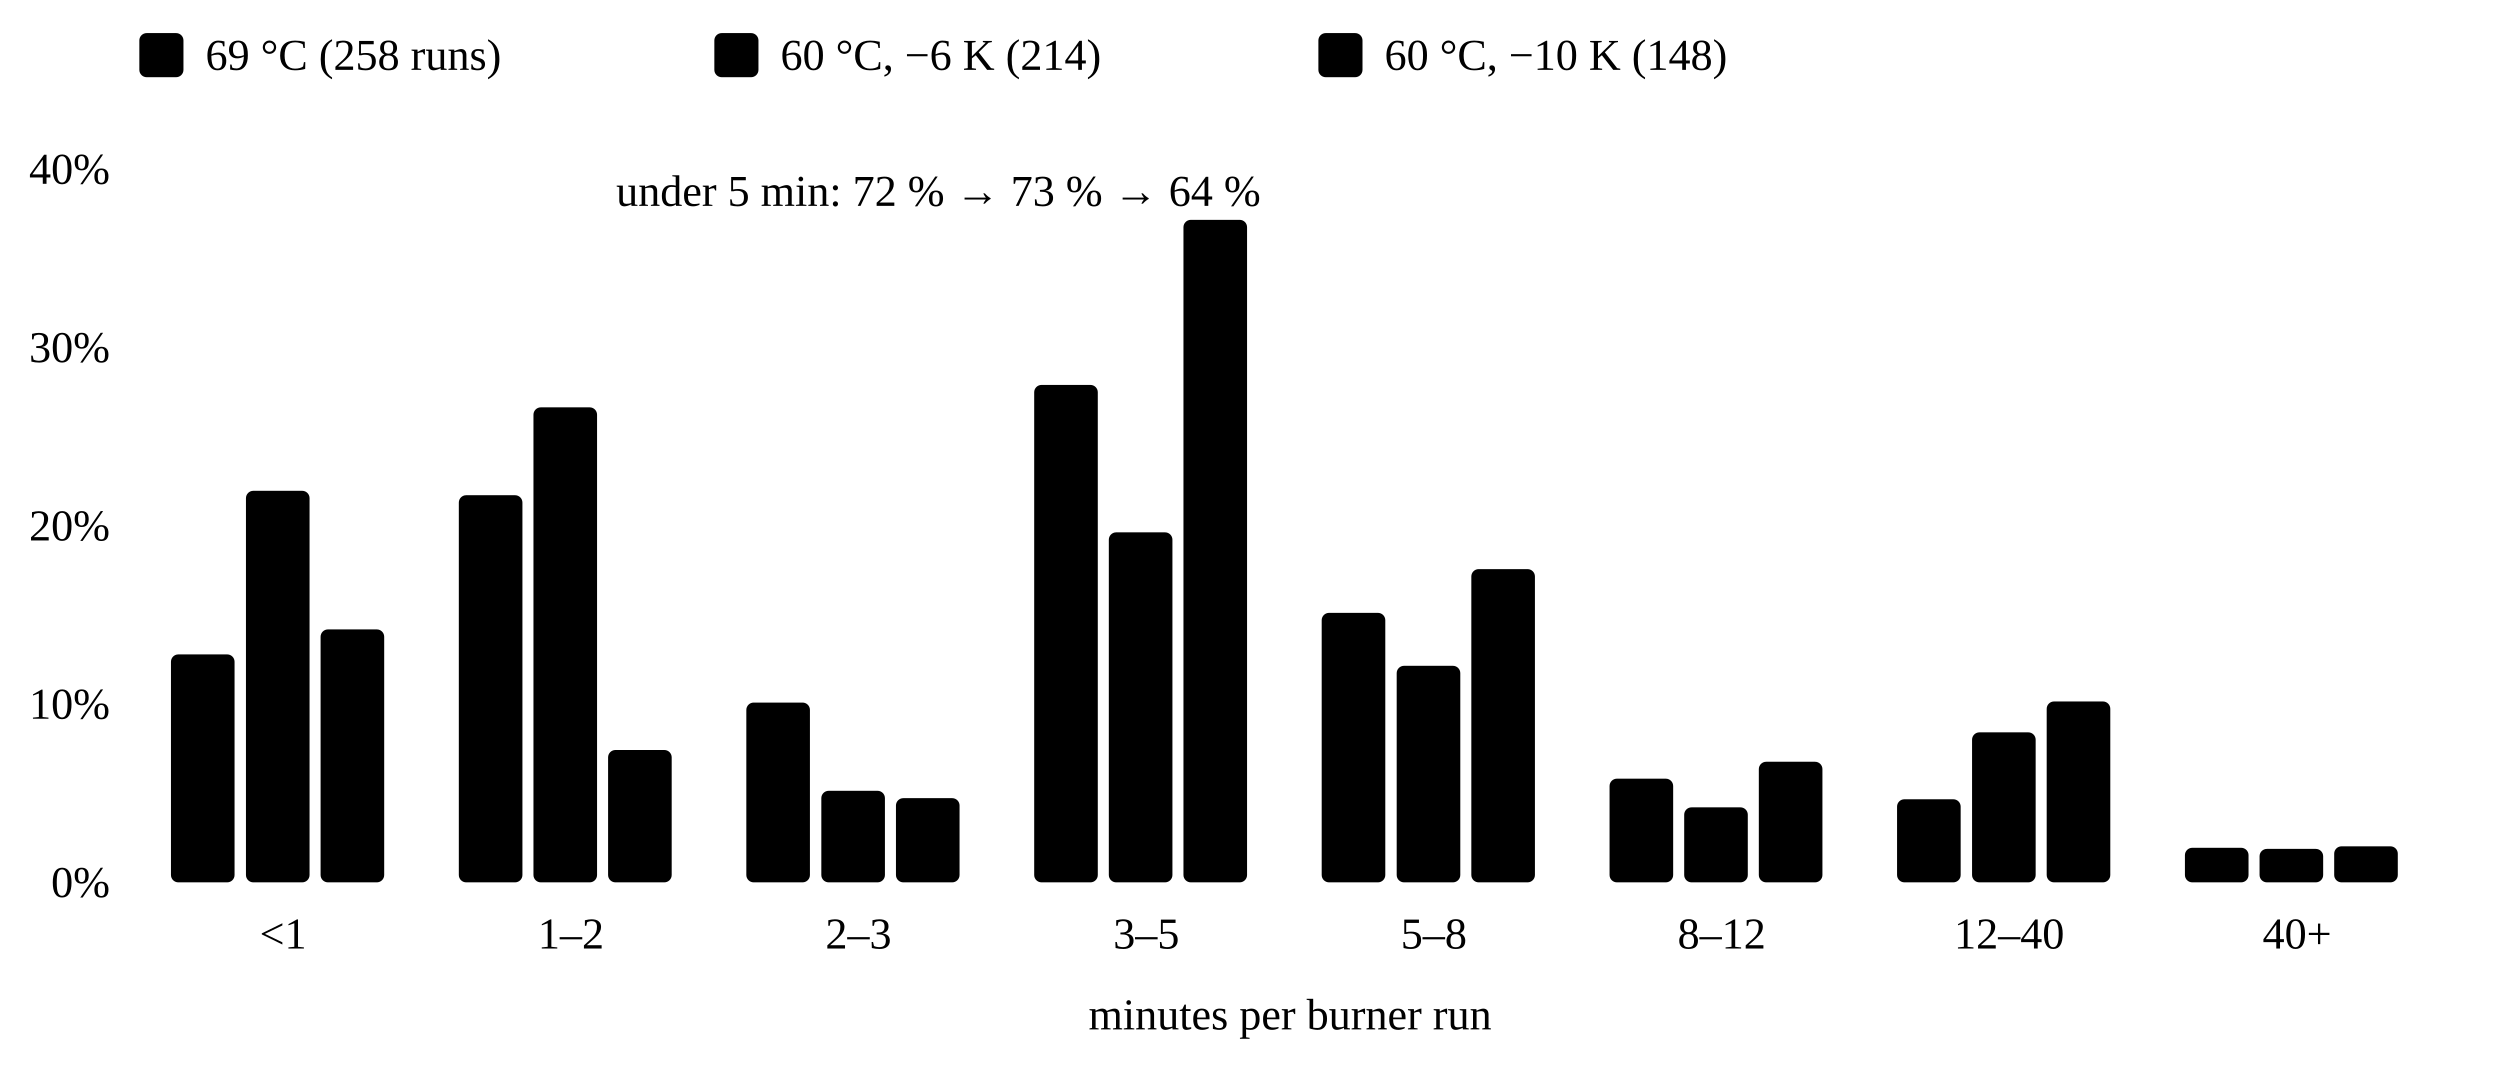
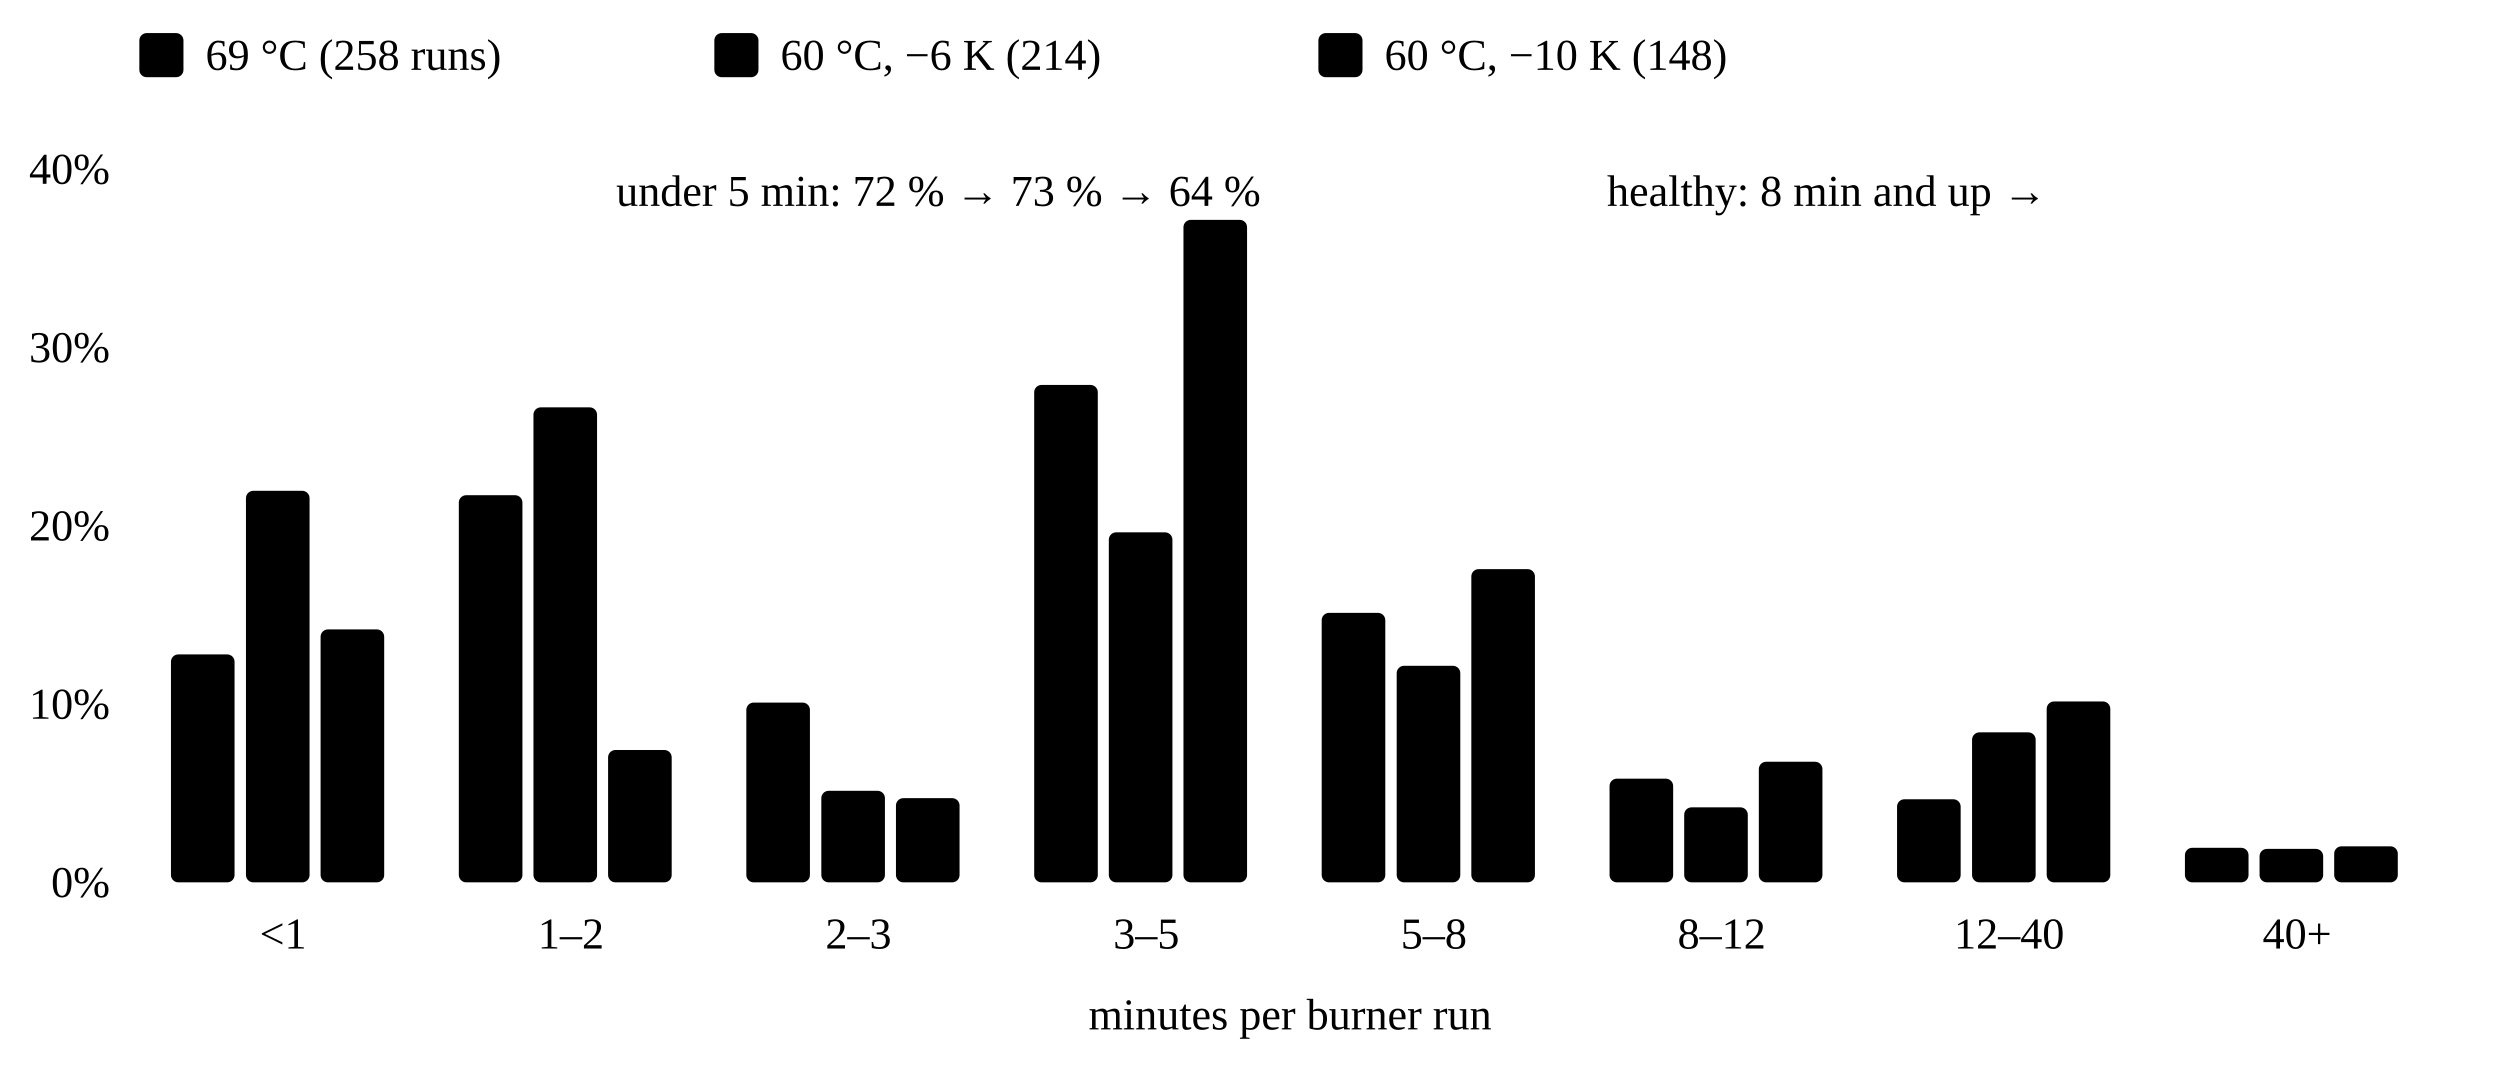
<svg xmlns="http://www.w3.org/2000/svg" viewBox="6.1 0 680 290" role="img" aria-labelledby="cycles-t cycles-d">
  <rect x="44.0" y="9.0" width="12.0" height="12.0" rx="2" class="s-before solid" />
  <text x="62.0" y="19.0" text-anchor="start" class="label">69 °C (258 runs)</text>
  <rect x="200.4" y="9.0" width="12.0" height="12.0" rx="2" class="s-after solid" />
  <text x="218.4" y="19.0" text-anchor="start" class="label">60 °C, −6 K (214)</text>
  <rect x="364.7" y="9.0" width="12.0" height="12.0" rx="2" class="s-after2 solid" />
  <text x="382.7" y="19.0" text-anchor="start" class="label">60 °C, −10 K (148)</text>
  <line x1="44.0" y1="240.0" x2="670.0" y2="240.0" class="grid" />
  <text x="36.0" y="244.0" text-anchor="end" class="tick">0%</text>
  <line x1="44.0" y1="191.5" x2="670.0" y2="191.5" class="grid" />
  <text x="36.0" y="195.5" text-anchor="end" class="tick">10%</text>
  <line x1="44.0" y1="143.0" x2="670.0" y2="143.0" class="grid" />
  <text x="36.0" y="147.0" text-anchor="end" class="tick">20%</text>
  <line x1="44.0" y1="94.5" x2="670.0" y2="94.5" class="grid" />
  <text x="36.0" y="98.5" text-anchor="end" class="tick">30%</text>
  <line x1="44.0" y1="46.0" x2="670.0" y2="46.0" class="grid" />
  <text x="36.0" y="50.0" text-anchor="end" class="tick">40%</text>
  <rect x="52.6" y="178.0" width="17.3" height="62.0" rx="2" class="s-before solid" />
  <rect x="73.0" y="133.5" width="17.3" height="106.5" rx="2" class="s-after solid" />
  <rect x="93.3" y="171.2" width="17.3" height="68.8" rx="2" class="s-after2 solid" />
  <text x="83.1" y="258.0" text-anchor="middle" class="tick">&lt;1</text>
  <rect x="130.9" y="134.7" width="17.3" height="105.3" rx="2" class="s-before solid" />
  <rect x="151.2" y="110.8" width="17.3" height="129.2" rx="2" class="s-after solid" />
  <rect x="171.5" y="204.0" width="17.3" height="36.0" rx="2" class="s-after2 solid" />
  <text x="161.4" y="258.0" text-anchor="middle" class="tick">1–2</text>
  <rect x="209.1" y="191.1" width="17.3" height="48.9" rx="2" class="s-before solid" />
  <rect x="229.5" y="215.1" width="17.3" height="24.9" rx="2" class="s-after solid" />
  <rect x="249.8" y="217.1" width="17.3" height="22.9" rx="2" class="s-after2 solid" />
  <text x="239.6" y="258.0" text-anchor="middle" class="tick">2–3</text>
  <rect x="287.4" y="104.7" width="17.3" height="135.3" rx="2" class="s-before solid" />
  <rect x="307.7" y="144.8" width="17.3" height="95.2" rx="2" class="s-after solid" />
  <rect x="328.0" y="59.8" width="17.3" height="180.2" rx="2" class="s-after2 solid" />
  <text x="317.9" y="258.0" text-anchor="middle" class="tick">3–5</text>
  <rect x="365.6" y="166.7" width="17.3" height="73.3" rx="2" class="s-before solid" />
  <rect x="386.0" y="181.1" width="17.3" height="58.9" rx="2" class="s-after solid" />
  <rect x="406.3" y="154.8" width="17.3" height="85.2" rx="2" class="s-after2 solid" />
  <text x="396.1" y="258.0" text-anchor="middle" class="tick">5–8</text>
  <rect x="443.9" y="211.8" width="17.3" height="28.2" rx="2" class="s-before solid" />
  <rect x="464.2" y="219.6" width="17.3" height="20.4" rx="2" class="s-after solid" />
  <rect x="484.5" y="207.2" width="17.3" height="32.8" rx="2" class="s-after2 solid" />
  <text x="474.4" y="258.0" text-anchor="middle" class="tick">8–12</text>
  <rect x="522.1" y="217.4" width="17.3" height="22.6" rx="2" class="s-before solid" />
  <rect x="542.5" y="199.2" width="17.3" height="40.8" rx="2" class="s-after solid" />
  <rect x="562.8" y="190.8" width="17.3" height="49.2" rx="2" class="s-after2 solid" />
  <text x="552.6" y="258.0" text-anchor="middle" class="tick">12–40</text>
  <rect x="600.4" y="230.6" width="17.3" height="9.4" rx="2" class="s-before solid" />
  <rect x="620.7" y="230.9" width="17.3" height="9.1" rx="2" class="s-after solid" />
  <rect x="641.0" y="230.2" width="17.3" height="9.8" rx="2" class="s-after2 solid" />
  <text x="630.9" y="258.0" text-anchor="middle" class="tick">40+</text>
  <text x="357.0" y="280.0" text-anchor="middle" class="note">minutes per burner run</text>
  <line x1="357.0" y1="42.0" x2="357.0" y2="240.0" class="target" />
  <text x="349.0" y="56.0" text-anchor="end" class="label strong">under 5 min: 72 % → 73 % → 64 %</text>
+   <line x1="435.2" y1="42.0" x2="435.2" y2="240.0" class="target" />
+   <text x="443.2" y="56.0" text-anchor="start" class="note good-text">healthy: 8 min and up →</text>
</svg>
